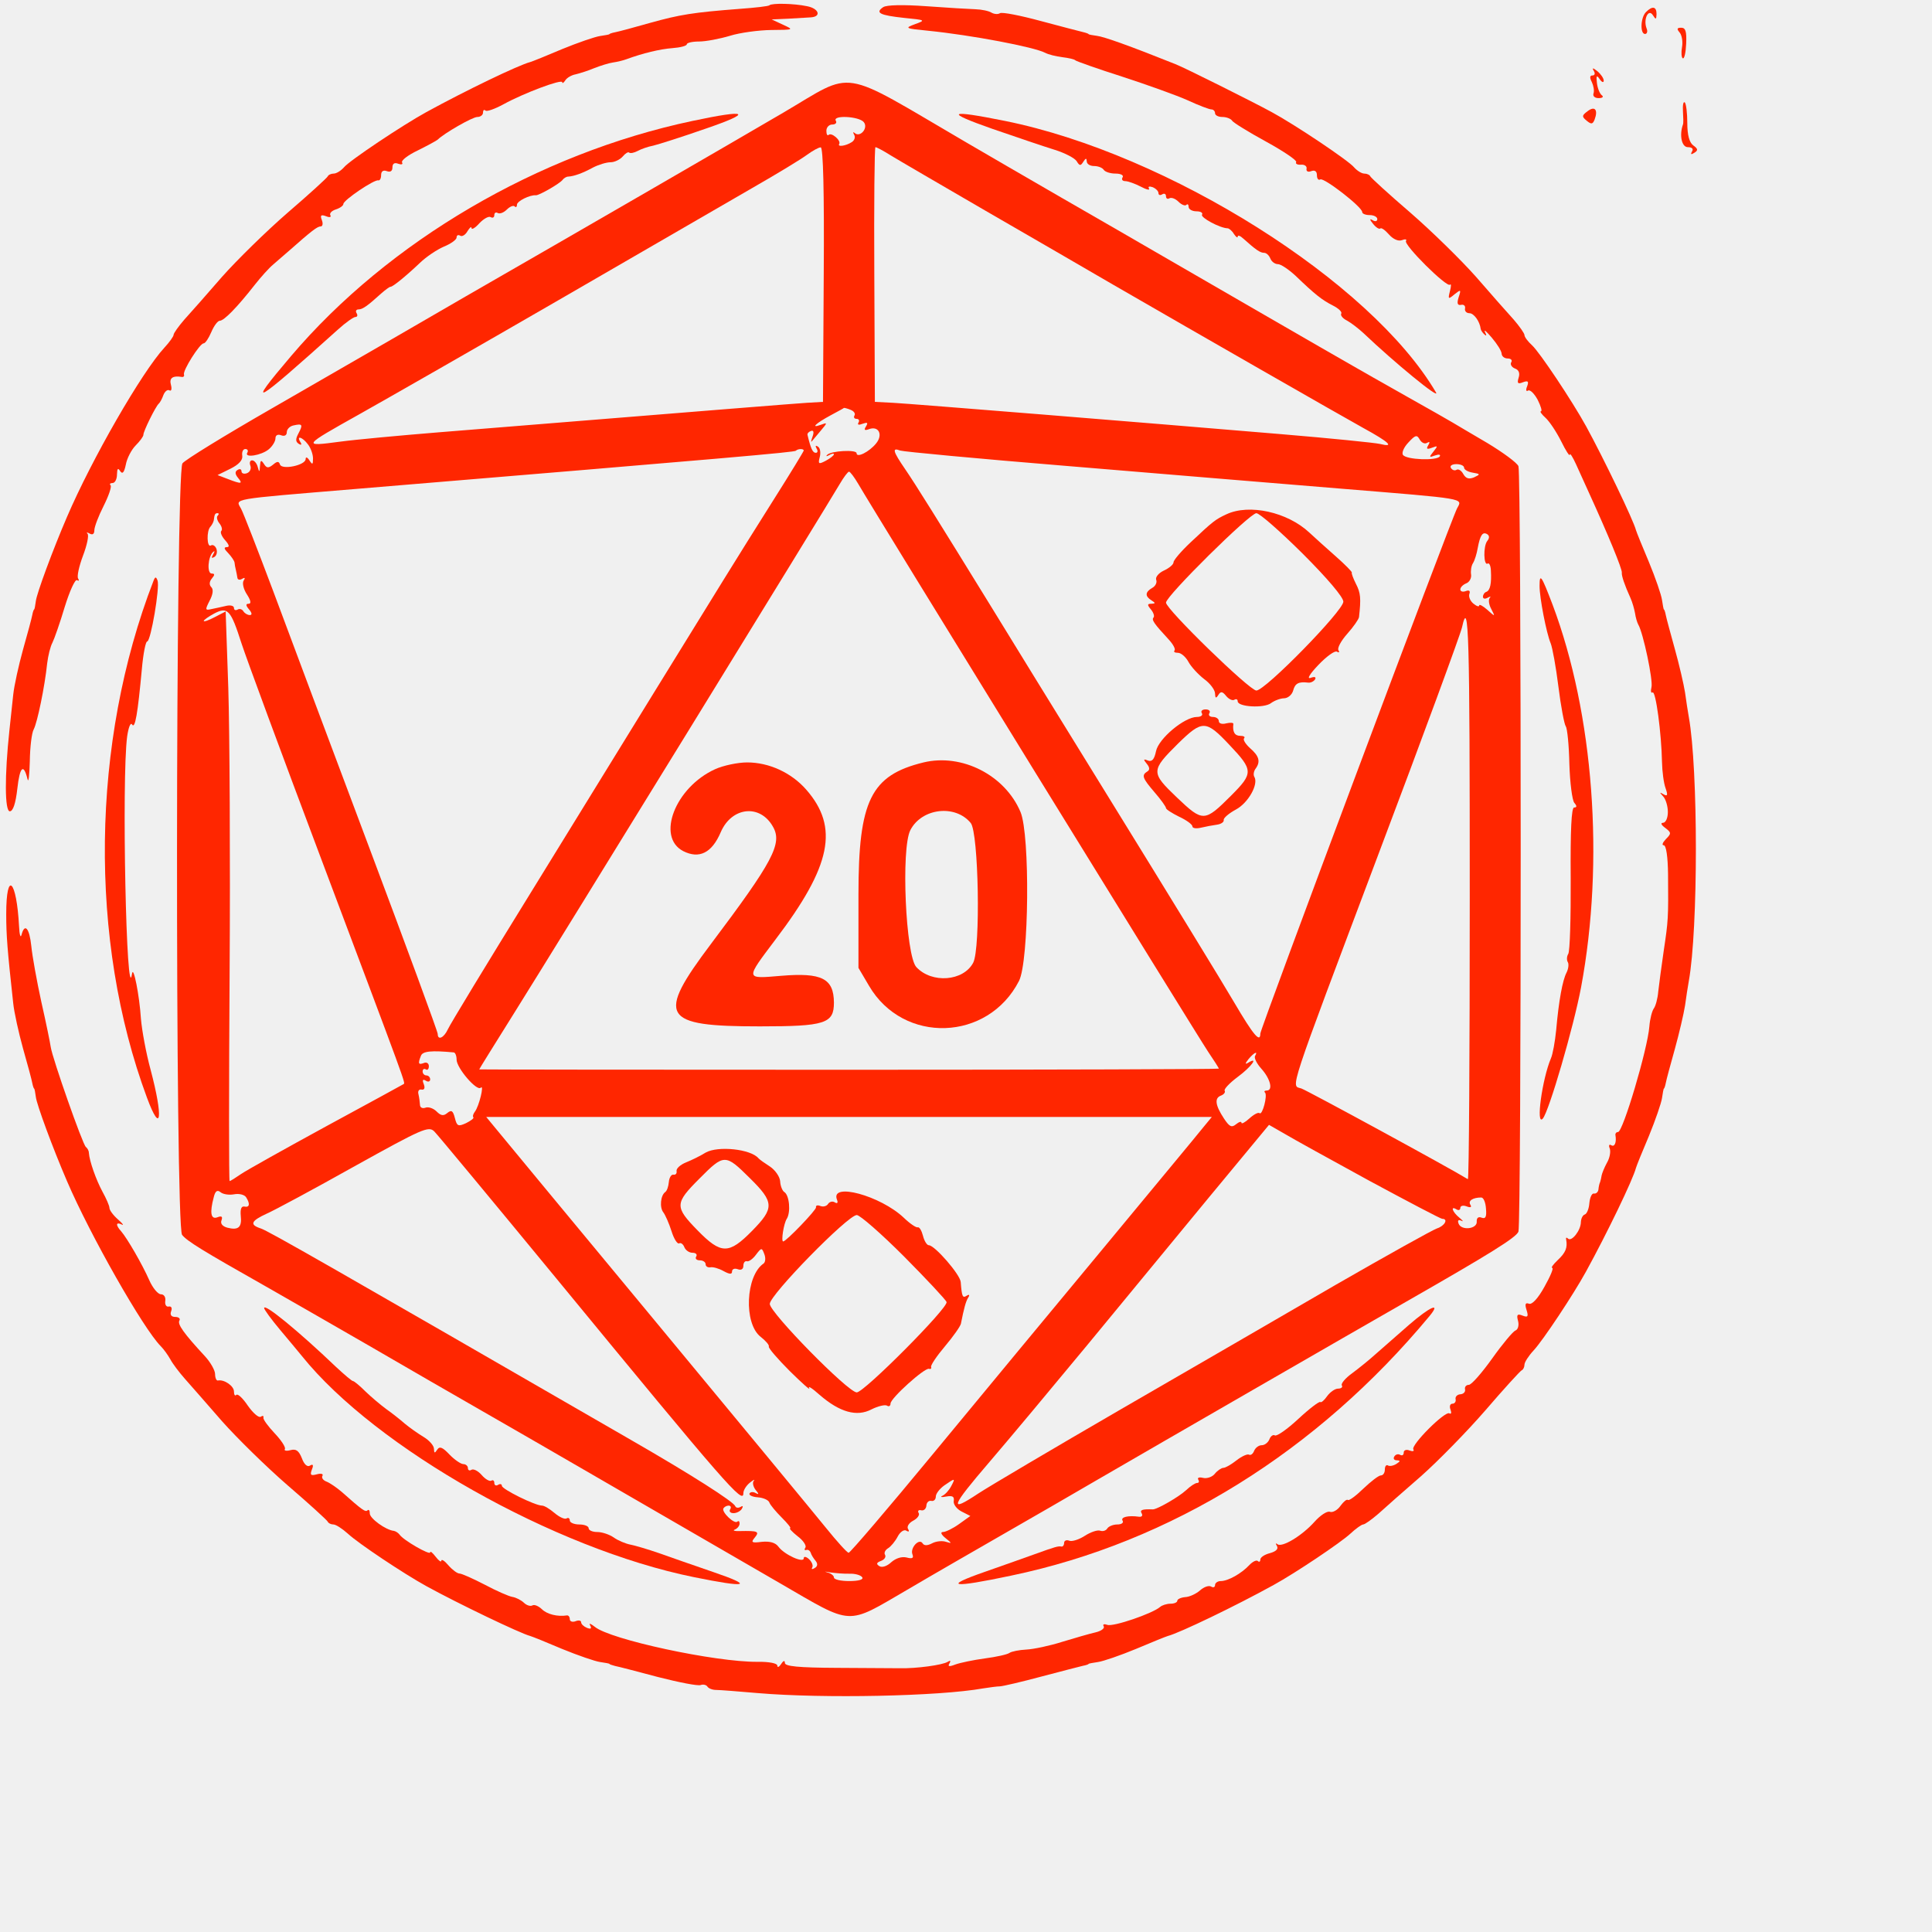
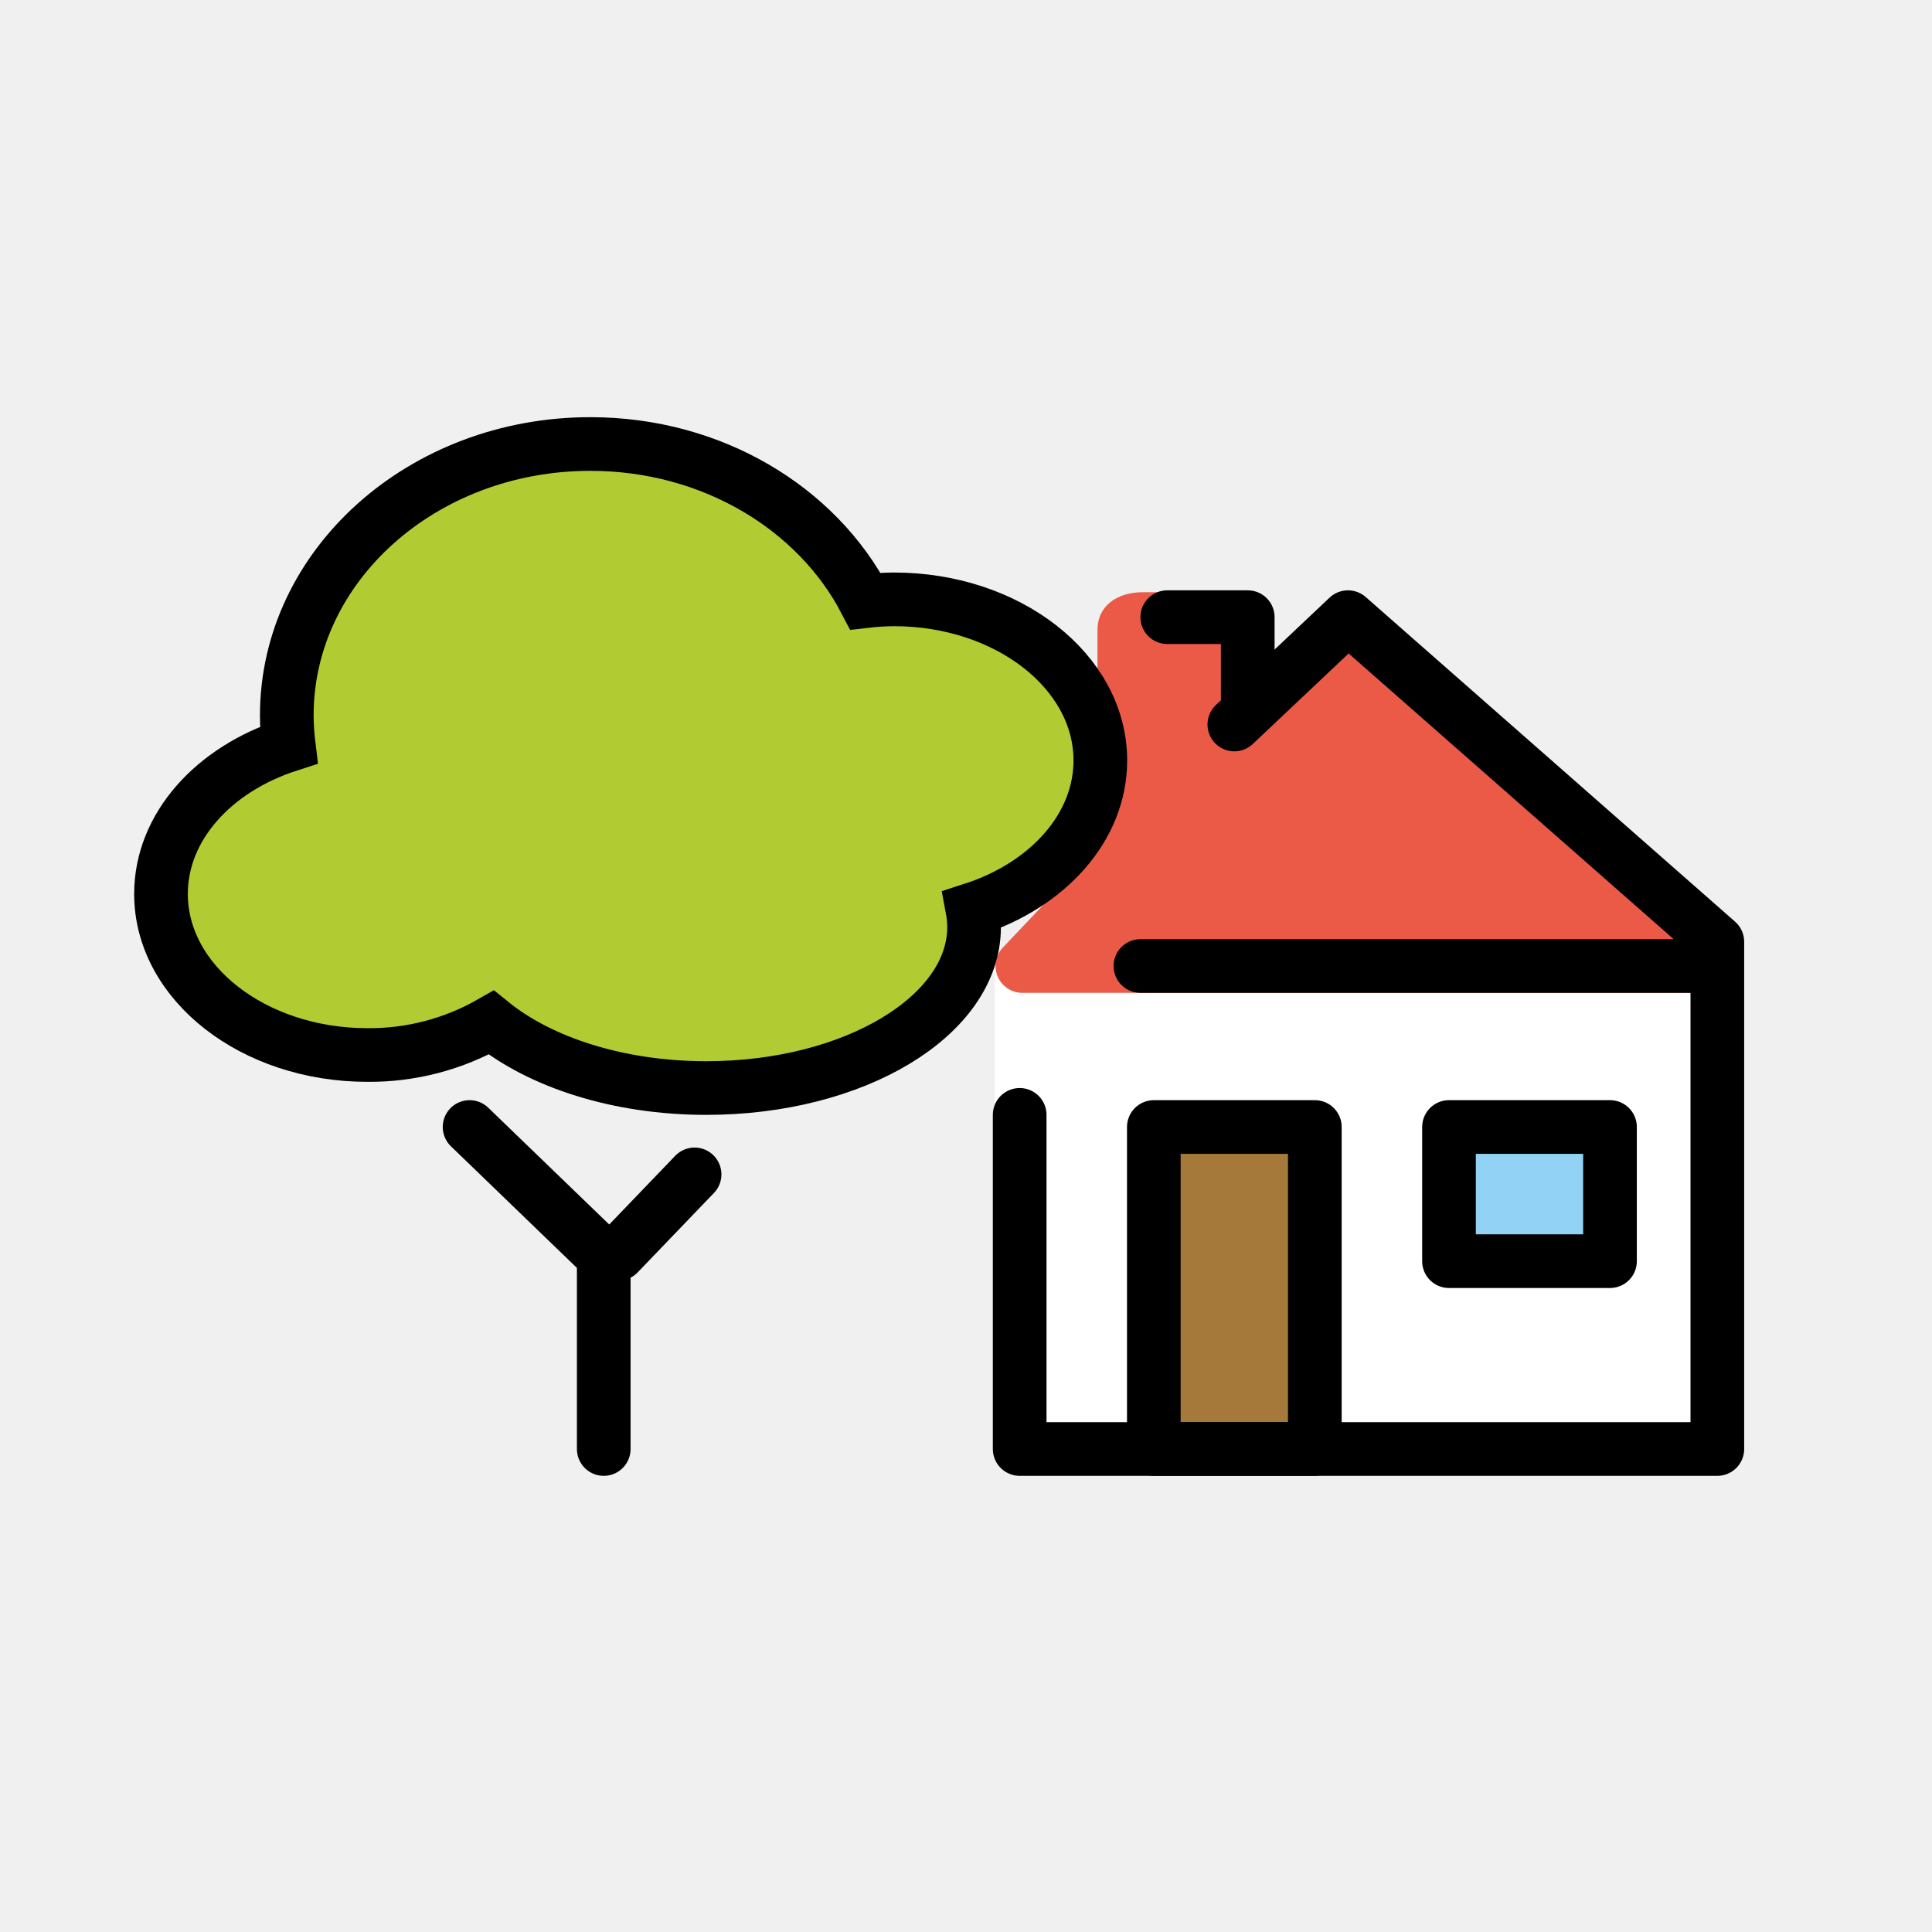
- <svg xmlns="http://www.w3.org/2000/svg" version="1.0" width="512pt" height="512pt" viewBox="0 0 512 512" preserveAspectRatio="xMidYMid meet">
-   <g transform="translate(0,512) scale(0.05,-0.05)" fill="#ff2600" stroke="none">
-     <path d="M4078 10212 c-4 -5 -75 -13 -158 -19 -246 -19 -316 -30 -477 -75 -84 -24 -166 -46 -183 -49 -16 -3 -30 -8 -30 -10 0 -2 -22 -6 -50 -10 -27 -4 -117 -35 -200 -69 -82 -35 -159 -66 -170 -69 -62 -16 -342 -151 -550 -265 -126 -69 -409 -258 -437 -293 -16 -18 -40 -33 -54 -33 -14 0 -29 -7 -32 -15 -4 -8 -99 -95 -212 -192 -113 -98 -269 -251 -348 -340 -78 -90 -168 -192 -200 -227 -31 -36 -57 -72 -57 -81 0 -8 -22 -39 -49 -68 -119 -129 -384 -589 -516 -897 -75 -174 -161 -407 -165 -446 -3 -24 -7 -44 -9 -44 -2 0 -7 -13 -10 -30 -3 -16 -25 -99 -49 -183 -23 -83 -47 -191 -52 -240 -5 -48 -14 -132 -20 -187 -26 -242 -25 -430 2 -430 17 0 31 41 40 121 13 116 33 135 54 49 5 -22 10 21 12 95 1 75 10 151 21 170 19 37 58 224 71 349 5 41 17 90 28 110 10 20 40 105 65 189 26 84 55 148 65 142 10 -6 13 -2 6 9 -7 11 5 65 26 121 21 55 32 107 24 116 -8 8 -3 9 11 1 16 -9 25 -2 25 17 0 18 22 76 49 129 27 54 44 103 37 110 -7 6 -2 12 11 12 12 0 23 20 23 45 1 32 5 37 17 18 12 -18 21 -8 30 35 6 33 30 79 52 101 23 23 41 48 41 56 -1 18 65 151 81 165 7 6 18 26 25 46 8 20 22 31 32 25 10 -6 14 7 8 29 -10 37 9 50 59 42 8 -1 13 5 10 13 -7 21 84 165 104 165 9 0 27 27 41 60 14 33 34 60 45 60 22 0 91 70 185 190 33 42 77 91 98 108 20 18 58 50 83 72 121 107 151 130 169 130 10 0 13 15 6 33 -10 26 -5 31 22 21 19 -8 29 -5 23 5 -6 10 7 24 29 31 22 7 40 20 40 29 0 20 164 131 185 125 8 -2 15 10 15 28 0 20 11 28 30 21 19 -7 30 0 30 20 0 20 11 27 31 19 17 -6 26 -3 20 7 -6 10 31 39 84 64 52 26 100 52 105 57 33 33 184 120 210 120 16 0 30 10 30 23 0 13 6 18 13 11 6 -7 49 8 95 33 107 59 312 136 312 117 0 -8 8 -3 16 10 9 14 33 28 55 32 21 5 66 19 99 33 33 13 78 27 100 30 22 3 54 11 70 17 87 32 178 54 245 59 41 3 75 12 75 20 0 8 29 15 65 15 36 0 109 14 163 30 54 17 153 30 220 31 120 1 121 1 62 28 l-60 28 90 4 c50 3 103 6 118 7 57 4 42 47 -20 59 -71 15 -187 17 -200 5z" />
-     <path d="M4681 10202 c-44 -30 -18 -43 112 -57 112 -11 115 -12 57 -33 -57 -21 -53 -23 70 -35 228 -23 561 -86 620 -117 17 -9 57 -19 90 -23 33 -4 65 -11 70 -17 6 -5 118 -45 250 -87 132 -43 288 -99 346 -125 58 -27 114 -48 125 -48 10 0 19 -9 19 -20 0 -11 17 -20 39 -20 21 0 44 -9 51 -19 6 -11 88 -61 181 -112 93 -51 165 -100 159 -108 -5 -9 6 -15 25 -14 19 2 33 -8 30 -21 -3 -14 8 -20 25 -13 19 7 30 -1 30 -22 0 -18 8 -28 18 -22 19 11 222 -146 222 -173 0 -9 18 -16 40 -16 22 0 40 -10 40 -21 0 -12 -11 -15 -25 -6 -17 10 -16 3 3 -20 15 -19 32 -29 38 -24 5 6 26 -9 46 -32 22 -25 50 -37 68 -30 18 7 28 5 22 -4 -13 -21 216 -248 233 -232 7 7 7 -8 0 -34 -11 -43 -9 -45 24 -17 34 27 36 26 22 -16 -10 -32 -6 -43 12 -40 15 4 25 -5 22 -19 -3 -14 8 -25 23 -25 24 0 55 -43 60 -83 1 -8 10 -21 20 -30 11 -10 12 -5 3 13 -8 17 8 3 36 -30 28 -33 52 -71 52 -85 1 -14 15 -25 32 -25 17 0 26 -9 19 -20 -7 -11 2 -26 19 -33 21 -7 28 -25 20 -49 -9 -30 -4 -35 23 -24 27 10 32 5 22 -22 -8 -19 -5 -29 5 -22 11 6 33 -16 51 -49 17 -34 25 -61 17 -61 -7 0 4 -16 25 -35 21 -19 58 -75 83 -125 24 -49 45 -81 45 -70 1 11 15 -11 33 -50 17 -38 48 -106 68 -150 101 -221 179 -409 175 -426 -2 -15 15 -66 46 -134 10 -22 20 -58 24 -80 3 -22 11 -49 17 -60 26 -43 80 -298 70 -333 -5 -20 -2 -33 6 -27 17 10 47 -217 50 -370 1 -49 9 -111 19 -138 13 -37 10 -44 -11 -32 -22 13 -22 11 -2 -11 14 -15 25 -52 25 -83 0 -31 -11 -56 -25 -57 -15 0 -11 -11 11 -27 33 -25 33 -30 3 -60 -17 -18 -22 -32 -11 -32 13 0 22 -60 23 -155 2 -234 1 -244 -23 -405 -12 -82 -25 -180 -29 -216 -3 -37 -14 -77 -24 -90 -9 -13 -20 -55 -23 -94 -9 -119 -140 -560 -166 -560 -9 0 -15 -7 -14 -15 7 -40 -4 -66 -22 -55 -11 7 -15 -1 -8 -17 6 -17 0 -51 -15 -76 -14 -26 -26 -56 -28 -67 -2 -11 -5 -27 -8 -35 -4 -8 -8 -26 -9 -40 -2 -14 -13 -23 -24 -21 -11 2 -21 -21 -24 -50 -2 -30 -13 -57 -24 -61 -11 -3 -20 -21 -21 -40 0 -44 -49 -106 -68 -88 -8 8 -13 6 -10 -5 8 -43 -3 -70 -45 -109 -24 -23 -37 -41 -29 -41 9 0 -10 -45 -41 -100 -34 -62 -66 -96 -82 -90 -19 7 -23 -2 -13 -33 11 -35 7 -41 -21 -30 -28 11 -33 5 -24 -28 6 -23 0 -46 -14 -51 -13 -5 -69 -72 -123 -148 -55 -77 -110 -140 -124 -140 -14 0 -23 -11 -20 -24 3 -13 -8 -25 -25 -26 -16 -1 -28 -13 -25 -26 3 -13 -5 -24 -17 -24 -12 0 -17 -14 -10 -31 6 -17 4 -26 -6 -20 -23 14 -205 -168 -191 -191 6 -10 -3 -12 -20 -6 -17 7 -31 2 -31 -11 0 -13 -8 -18 -19 -12 -10 6 -24 3 -31 -9 -7 -11 -1 -20 14 -20 19 -1 19 -5 -3 -19 -16 -10 -36 -14 -45 -8 -9 5 -16 -5 -16 -22 0 -17 -9 -31 -21 -31 -12 0 -53 -32 -93 -70 -40 -39 -77 -66 -82 -60 -6 5 -23 -9 -39 -31 -16 -23 -41 -37 -56 -32 -14 6 -51 -18 -82 -53 -66 -74 -174 -139 -197 -118 -9 7 -10 3 -2 -10 9 -16 -5 -29 -37 -38 -28 -7 -51 -22 -51 -34 0 -11 -6 -15 -13 -8 -7 7 -27 -2 -45 -21 -42 -45 -113 -85 -152 -85 -16 0 -30 -10 -30 -21 0 -12 -10 -15 -21 -8 -12 7 -38 -2 -58 -20 -20 -18 -56 -35 -79 -36 -23 -2 -42 -11 -42 -19 0 -9 -16 -16 -36 -16 -20 0 -45 -8 -55 -17 -40 -35 -250 -107 -280 -95 -17 6 -26 3 -19 -8 6 -10 -13 -25 -44 -32 -31 -7 -110 -30 -176 -50 -66 -21 -151 -39 -190 -41 -38 -2 -79 -10 -90 -18 -11 -8 -69 -21 -130 -29 -60 -8 -131 -23 -156 -32 -33 -13 -42 -11 -32 5 9 15 5 18 -9 9 -27 -17 -166 -36 -253 -34 -33 0 -184 1 -335 2 -201 1 -275 8 -275 26 0 15 -8 13 -20 -6 -11 -16 -20 -20 -20 -8 0 12 -43 21 -105 20 -223 -2 -782 118 -863 186 -22 17 -32 21 -24 7 9 -17 4 -21 -17 -13 -17 7 -31 20 -31 30 0 9 -13 12 -30 5 -16 -6 -30 -1 -30 11 0 12 -7 21 -15 20 -50 -8 -106 6 -133 33 -18 17 -40 26 -50 20 -10 -6 -31 0 -45 14 -15 14 -42 28 -61 31 -19 3 -85 32 -147 65 -62 32 -122 59 -134 59 -11 0 -37 19 -58 43 -20 24 -37 35 -38 25 0 -10 -13 -1 -30 21 -16 21 -29 32 -29 23 0 -17 -143 65 -162 94 -7 9 -20 18 -30 20 -43 4 -128 66 -128 92 0 16 -5 23 -12 17 -11 -11 -28 1 -136 97 -27 23 -63 48 -81 55 -19 7 -28 21 -22 31 6 10 -7 14 -29 8 -33 -9 -38 -4 -27 25 10 24 6 31 -10 21 -14 -9 -31 6 -43 39 -16 40 -31 51 -60 43 -22 -6 -36 -3 -30 6 5 9 -19 46 -54 83 -35 37 -62 74 -60 83 3 10 -4 12 -14 5 -11 -7 -41 20 -68 58 -26 39 -53 65 -61 58 -7 -8 -13 0 -13 18 0 29 -52 65 -85 58 -8 -2 -15 14 -15 34 0 20 -25 64 -55 96 -111 120 -146 169 -134 188 6 10 -4 19 -22 19 -21 0 -29 11 -22 30 7 17 1 28 -13 25 -13 -3 -21 11 -18 30 3 20 -7 35 -23 35 -16 0 -44 34 -62 75 -37 84 -117 222 -149 259 -30 33 -28 51 3 36 14 -7 5 5 -20 27 -25 22 -45 49 -45 61 0 11 -17 50 -37 86 -34 63 -69 162 -72 206 0 11 -8 25 -16 31 -17 13 -177 469 -186 529 -3 22 -25 130 -50 240 -24 110 -48 243 -53 295 -10 96 -35 125 -52 60 -5 -19 -11 1 -13 45 -13 248 -68 301 -68 65 0 -113 6 -189 37 -472 5 -49 29 -157 52 -240 24 -84 46 -166 49 -183 3 -16 8 -30 10 -30 2 0 6 -20 9 -44 4 -39 90 -272 165 -446 122 -285 405 -783 497 -875 16 -16 38 -47 51 -70 12 -23 47 -69 77 -103 30 -34 119 -135 197 -225 79 -89 235 -242 348 -340 113 -97 208 -184 212 -192 3 -8 17 -15 30 -15 13 0 47 -22 77 -49 56 -52 296 -212 416 -278 171 -94 499 -251 550 -264 11 -3 88 -34 170 -69 83 -34 173 -65 200 -69 28 -4 50 -8 50 -10 0 -2 14 -7 30 -11 17 -3 120 -30 229 -59 110 -28 211 -48 225 -42 13 5 30 1 36 -9 6 -9 26 -17 45 -17 19 0 121 -8 225 -17 343 -29 954 -17 1190 25 33 5 74 11 90 11 17 1 116 24 220 52 105 28 204 53 220 57 17 3 30 8 30 10 0 2 23 6 50 10 28 4 118 35 200 69 83 35 159 66 170 69 62 16 359 159 560 270 115 63 355 224 407 272 29 27 60 49 68 49 9 0 45 26 81 57 35 32 137 122 227 200 89 79 242 235 340 348 97 113 184 208 192 212 8 3 15 17 15 30 0 13 22 47 49 76 50 54 210 295 277 417 112 204 249 488 265 550 3 11 34 88 69 170 34 83 65 173 69 200 4 28 8 50 10 50 2 0 7 14 10 30 3 17 25 98 48 180 23 83 47 186 54 230 6 44 15 103 20 130 50 276 50 1124 0 1400 -5 28 -14 86 -20 130 -7 44 -31 148 -54 230 -23 83 -45 164 -48 180 -3 17 -8 30 -10 30 -2 0 -6 23 -10 50 -4 28 -35 118 -69 200 -35 83 -66 159 -69 170 -13 52 -172 382 -264 550 -73 133 -247 394 -287 430 -22 20 -40 44 -40 54 0 9 -26 46 -57 82 -32 35 -122 137 -200 227 -79 89 -235 242 -348 340 -113 97 -208 184 -212 192 -3 8 -18 15 -32 15 -14 0 -38 15 -54 33 -28 35 -313 226 -437 293 -101 55 -463 236 -510 254 -242 97 -380 146 -416 150 -24 3 -44 7 -44 9 0 2 -13 7 -30 11 -16 4 -118 30 -225 59 -107 29 -204 48 -215 41 -11 -7 -31 -5 -45 3 -14 9 -52 17 -85 18 -33 1 -150 8 -260 16 -125 9 -211 7 -229 -5z" />
-     <path d="M8724 10176 c-29 -29 -32 -116 -5 -116 11 0 15 14 8 30 -18 48 10 107 34 69 15 -24 18 -23 19 6 0 41 -22 45 -56 11z" />
-     <path d="M8903 10067 c12 -15 17 -50 12 -77 -5 -28 -3 -55 4 -59 8 -5 16 30 18 77 3 65 -3 85 -26 85 -23 0 -25 -6 -8 -26z" />
-     <path d="M8447 9865 c9 -14 6 -25 -7 -25 -14 0 -15 -12 -3 -35 9 -19 14 -46 9 -60 -5 -14 6 -25 27 -25 21 0 28 7 17 15 -11 8 -23 38 -26 65 -5 40 -1 44 15 20 11 -16 21 -20 21 -7 0 12 -15 34 -34 50 -23 18 -29 19 -19 2z" />
-     <path d="M4150 9642 c-261 -153 -1052 -611 -1680 -972 -110 -64 -285 -165 -390 -226 -104 -60 -392 -226 -638 -368 -247 -142 -461 -273 -475 -292 -37 -49 -39 -4040 -2 -4089 26 -33 107 -83 445 -274 110 -63 353 -202 540 -310 187 -109 484 -280 660 -381 291 -167 495 -286 1525 -882 390 -226 347 -224 672 -35 144 85 376 218 513 297 138 79 363 209 500 289 315 183 1338 773 1630 940 451 258 586 342 598 373 16 42 16 4015 0 4057 -7 18 -82 73 -165 123 -84 49 -166 98 -183 108 -16 10 -129 74 -250 142 -121 68 -247 140 -280 159 -106 60 -813 469 -1010 583 -104 61 -343 198 -530 306 -187 108 -416 241 -510 296 -683 399 -583 383 -970 156z m428 -49 c26 -31 -19 -84 -48 -58 -9 8 -10 4 -3 -9 8 -13 2 -30 -12 -39 -32 -21 -78 -27 -67 -10 11 18 -41 63 -56 48 -7 -6 -12 3 -12 22 0 18 14 33 31 33 17 0 26 9 19 20 -19 31 122 24 148 -7z m-212 -808 l-4 -675 -86 -5 c-76 -5 -413 -32 -1946 -156 -209 -17 -447 -39 -528 -50 -202 -27 -200 -24 102 145 146 82 622 354 1056 605 435 252 897 519 1028 595 131 75 261 154 290 176 29 21 61 39 72 39 13 1 19 -234 16 -674z m354 632 c39 -24 264 -155 500 -292 237 -137 543 -314 680 -394 469 -271 1190 -684 1325 -759 139 -76 169 -105 89 -85 -25 6 -261 30 -525 52 -737 62 -1948 160 -2055 166 l-97 5 -3 675 c-2 371 1 675 6 675 6 0 42 -19 80 -43z m-212 -1349 c18 -7 27 -20 21 -30 -6 -10 -1 -18 11 -18 12 0 17 -9 10 -20 -7 -12 2 -14 22 -6 26 9 30 6 18 -14 -12 -19 -8 -23 15 -15 52 20 77 -29 38 -76 -36 -44 -103 -78 -103 -51 0 20 -136 13 -156 -9 -8 -8 -3 -9 11 -1 14 8 25 10 25 4 0 -6 -19 -21 -43 -34 -38 -20 -42 -18 -32 20 6 23 2 48 -10 55 -12 8 -15 4 -7 -10 8 -13 6 -23 -4 -23 -17 0 -27 23 -44 95 -2 8 7 17 19 21 13 5 16 -7 8 -29 -7 -20 -10 -32 -5 -27 5 6 26 31 47 56 38 45 38 46 0 32 -55 -20 -24 9 54 51 37 20 69 37 70 39 2 1 18 -3 35 -10z m-2926 -125 c-16 -30 -16 -44 1 -55 14 -9 18 -5 9 9 -23 37 11 27 40 -12 15 -19 27 -53 27 -75 0 -33 -3 -35 -19 -10 -11 17 -20 20 -20 7 0 -33 -126 -59 -136 -29 -6 18 -15 18 -37 -1 -24 -19 -34 -19 -48 4 -15 23 -19 21 -21 -11 -2 -34 -4 -35 -12 -5 -5 19 -18 35 -30 35 -11 0 -15 -13 -9 -28 6 -16 -2 -34 -18 -40 -16 -6 -29 -1 -29 10 0 11 -9 15 -21 7 -14 -8 -14 -21 2 -41 28 -33 19 -35 -53 -7 l-55 21 69 34 c44 22 66 46 62 69 -3 19 4 35 16 35 12 0 17 -8 11 -19 -19 -30 75 -15 114 18 19 16 35 42 35 58 0 16 12 23 30 16 18 -7 30 0 30 16 0 16 16 32 35 36 48 11 52 5 27 -42z m5982 -50 c14 8 16 4 6 -13 -12 -20 -7 -23 20 -13 31 12 32 10 8 -20 -25 -31 -24 -33 8 -21 20 7 31 5 25 -5 -15 -24 -178 -18 -195 8 -8 11 5 41 29 66 37 40 45 42 60 15 10 -17 27 -25 39 -17z m-3304 -41 c0 -4 -70 -119 -156 -255 -86 -136 -206 -328 -267 -427 -61 -99 -222 -360 -358 -580 -135 -220 -435 -706 -665 -1080 -231 -374 -429 -700 -440 -725 -21 -46 -54 -61 -54 -25 0 12 -163 455 -362 985 -199 531 -429 1143 -510 1362 -82 218 -158 414 -170 436 -30 56 -69 49 602 105 1998 166 2330 195 2338 203 11 11 42 12 42 1z m1386 -81 c464 -39 1122 -93 1462 -121 672 -55 644 -50 615 -104 -31 -58 -1043 -2759 -1043 -2784 0 -52 -37 -8 -138 164 -59 101 -347 571 -639 1044 -292 473 -586 950 -653 1060 -281 456 -398 644 -453 724 -65 95 -70 115 -26 98 17 -6 411 -43 875 -81z m2114 -10 c0 -10 20 -22 45 -26 42 -7 42 -9 8 -25 -27 -11 -43 -7 -57 17 -10 19 -26 29 -36 23 -9 -6 -23 -2 -30 10 -7 11 6 20 29 20 22 0 41 -8 41 -19z m-3211 -86 c71 -124 1798 -2926 1854 -3009 31 -46 57 -86 57 -90 0 -3 -882 -6 -1960 -6 -1078 0 -1960 1 -1960 2 0 2 84 137 186 300 225 359 1672 2711 1725 2803 21 36 43 65 49 65 6 0 28 -29 49 -65z m-3395 -168 c-8 -7 -3 -26 9 -41 12 -15 17 -33 10 -40 -7 -7 2 -29 20 -49 22 -25 25 -37 9 -37 -17 0 -14 -10 7 -31 17 -18 32 -40 34 -50 1 -11 4 -28 7 -39 3 -11 6 -30 8 -41 1 -12 12 -15 25 -7 15 9 18 5 8 -10 -8 -13 0 -46 18 -73 20 -31 24 -49 9 -49 -16 0 -16 -9 2 -30 16 -19 17 -30 4 -30 -12 0 -27 9 -34 20 -7 12 -21 15 -31 9 -11 -6 -19 -2 -19 9 0 11 -18 16 -40 11 -22 -5 -57 -13 -78 -17 -35 -8 -36 -5 -11 44 18 34 21 60 9 72 -12 12 -11 29 3 46 16 19 16 26 -1 26 -26 0 -20 89 7 114 10 9 10 4 1 -12 -11 -19 -9 -23 6 -14 12 7 17 26 11 43 -6 16 -19 24 -29 18 -22 -14 -24 78 -3 99 8 9 16 24 18 34 4 33 7 38 20 38 8 0 8 -6 1 -13z m6729 -134 c-22 -27 -20 -134 2 -120 8 5 16 -11 17 -37 4 -70 -4 -105 -24 -113 -10 -3 -18 -15 -18 -26 0 -11 11 -13 25 -5 14 8 19 7 11 -1 -8 -9 -5 -35 8 -59 22 -42 21 -42 -21 -4 -24 21 -43 31 -43 23 0 -9 -14 -4 -31 10 -17 14 -26 37 -21 51 6 16 -1 22 -19 15 -16 -6 -29 -2 -29 9 0 11 14 25 31 32 17 6 29 28 26 47 -3 19 1 46 10 60 9 14 20 50 25 79 13 70 26 89 50 75 13 -8 13 -21 1 -36z m-6603 -543 c25 -77 211 -581 414 -1120 470 -1250 455 -1208 445 -1216 -5 -3 -189 -104 -409 -223 -220 -120 -424 -234 -453 -254 -29 -20 -56 -37 -60 -37 -4 0 -4 497 0 1105 4 608 0 1287 -7 1509 l-14 405 -58 -30 c-32 -17 -58 -26 -58 -20 0 5 25 23 55 39 72 38 88 20 145 -158z m6510 -1348 c0 -824 -4 -1495 -10 -1492 -99 61 -853 471 -883 481 -55 18 -79 -55 408 1239 237 627 436 1169 444 1205 36 163 41 -29 41 -1433z m-5385 -820 c8 -1 15 -18 15 -38 0 -45 108 -170 128 -149 20 20 -9 -99 -31 -127 -9 -12 -13 -25 -8 -30 4 -5 -13 -18 -39 -31 -42 -19 -48 -16 -59 27 -10 39 -18 45 -40 27 -20 -17 -34 -15 -57 8 -17 17 -44 26 -59 20 -16 -6 -29 1 -29 15 -1 14 -4 40 -8 56 -5 17 3 28 16 25 15 -3 20 8 12 29 -9 22 -5 28 11 18 12 -8 23 -5 23 7 0 11 -9 21 -20 21 -11 0 -20 10 -20 21 0 12 8 17 17 11 9 -6 16 2 16 17 0 15 -12 23 -26 17 -29 -11 -33 -4 -16 38 9 25 57 29 174 18z m4247 -19 c-6 -10 9 -40 33 -67 48 -53 64 -116 29 -116 -11 0 -16 -5 -9 -11 14 -15 -14 -122 -29 -109 -7 6 -31 -7 -54 -28 -23 -21 -42 -31 -42 -23 0 9 -13 5 -29 -8 -23 -19 -35 -13 -64 31 -46 70 -51 108 -16 121 16 6 25 18 20 26 -5 8 26 41 69 73 72 53 114 111 55 75 -17 -10 -16 -4 2 19 29 35 53 47 35 17z m-276 -380 c-25 -32 -262 -317 -525 -635 -264 -318 -673 -812 -909 -1098 -236 -286 -436 -520 -444 -520 -8 0 -62 60 -121 133 -59 73 -467 567 -907 1098 -440 531 -821 991 -846 1022 l-47 57 1923 0 1923 0 -47 -57z m-3424 -803 c902 -1097 988 -1196 988 -1134 0 16 16 41 35 56 19 15 28 19 20 9 -8 -9 -3 -31 10 -48 18 -21 18 -26 1 -17 -13 8 -28 7 -33 -1 -6 -9 14 -19 43 -21 30 -2 58 -15 62 -28 4 -12 34 -48 65 -79 32 -32 52 -57 45 -57 -7 0 10 -19 39 -42 30 -22 48 -50 42 -60 -7 -10 -5 -17 5 -13 9 3 19 -4 23 -15 3 -11 15 -30 26 -43 12 -15 11 -29 -5 -38 -13 -8 -19 -7 -13 3 6 10 -2 30 -17 44 -15 14 -28 16 -28 5 0 -28 -103 19 -134 61 -16 22 -46 30 -88 26 -54 -7 -59 -3 -38 22 27 33 18 37 -80 35 -27 -1 -39 3 -25 8 14 6 25 20 25 32 0 12 -5 16 -12 10 -15 -15 -84 50 -74 70 5 8 17 15 28 15 11 0 15 -9 8 -20 -7 -11 1 -20 18 -20 16 0 36 10 44 23 8 14 5 18 -7 10 -12 -7 -25 -5 -28 4 -9 24 -233 167 -551 350 -1573 908 -1927 1111 -1964 1122 -61 20 -52 40 33 79 41 18 251 131 465 251 360 200 392 214 422 184 18 -18 310 -370 650 -783z m4307 521 c204 -110 377 -201 385 -201 34 0 13 -38 -28 -51 -23 -8 -264 -142 -535 -298 -270 -157 -783 -454 -1141 -661 -357 -207 -697 -408 -755 -446 -158 -105 -146 -72 60 168 103 120 335 398 517 618 181 220 472 573 646 784 l318 384 82 -47 c45 -27 248 -139 451 -250z m-6018 -71 c26 5 54 -2 63 -15 23 -36 19 -56 -9 -50 -16 3 -22 -14 -19 -48 7 -62 -12 -79 -71 -64 -26 7 -38 22 -31 39 7 20 1 25 -22 16 -35 -13 -41 25 -19 107 8 33 19 40 36 26 13 -11 45 -16 72 -11z m6635 -76 c4 -43 -2 -56 -23 -48 -17 7 -27 -1 -26 -20 4 -40 -81 -50 -96 -12 -7 18 -1 23 14 16 14 -7 9 0 -10 16 -37 30 -49 65 -15 44 11 -7 20 -3 20 8 0 11 15 15 33 8 21 -8 29 -5 20 9 -13 21 14 38 58 38 12 0 23 -26 25 -59z m-2835 -1472 c-11 -21 -32 -44 -46 -50 -14 -7 -5 -9 20 -4 34 6 44 0 40 -24 -3 -17 16 -42 41 -55 l47 -24 -60 -43 c-32 -23 -71 -42 -85 -42 -15 0 -10 -13 13 -32 35 -28 36 -30 3 -20 -20 7 -54 3 -74 -8 -25 -13 -42 -13 -50 0 -18 29 -67 -24 -54 -58 8 -21 -1 -25 -31 -17 -26 6 -57 -4 -81 -25 -22 -21 -49 -30 -63 -21 -18 11 -16 19 9 28 18 7 27 21 21 32 -7 10 1 26 16 35 15 9 38 37 51 62 13 25 34 39 46 31 13 -8 17 -4 9 9 -8 12 4 32 27 44 23 12 36 31 29 41 -7 11 0 18 14 14 14 -3 26 9 27 25 1 17 13 28 26 25 13 -3 24 7 24 23 0 15 20 41 45 59 58 40 60 40 36 -5z m-537 -463 c29 1 59 -8 66 -19 8 -12 -19 -20 -69 -20 -44 0 -81 8 -81 19 0 10 -16 22 -35 27 -19 5 -12 5 15 0 28 -4 74 -8 104 -7z" />
-     <path d="M6500 7514 c-58 -27 -70 -36 -190 -149 -49 -46 -90 -94 -90 -105 0 -12 -23 -31 -51 -44 -28 -13 -46 -35 -41 -49 6 -14 -4 -34 -21 -43 -38 -22 -39 -44 -4 -66 22 -14 22 -17 0 -18 -23 0 -23 -6 -3 -30 14 -17 20 -36 14 -43 -12 -12 4 -34 80 -116 24 -26 38 -52 31 -59 -6 -7 2 -12 18 -12 17 0 42 -22 56 -48 14 -26 52 -67 83 -91 32 -23 58 -58 58 -77 1 -25 5 -27 17 -8 13 21 22 20 42 -5 14 -17 34 -26 43 -20 10 6 18 3 18 -8 0 -30 139 -38 176 -10 19 14 51 26 71 26 20 1 41 19 47 41 10 38 29 48 79 42 13 -2 30 6 37 17 7 13 -2 16 -24 8 -21 -7 -3 22 42 69 43 45 87 77 98 70 11 -7 15 -3 8 8 -7 11 14 50 47 87 32 36 60 76 62 88 11 99 9 128 -16 176 -15 30 -25 57 -22 60 3 3 -35 42 -85 86 -49 43 -112 100 -140 126 -116 109 -319 154 -440 97z m405 -209 c130 -130 215 -230 215 -254 0 -48 -414 -471 -461 -471 -36 0 -479 431 -479 466 0 35 444 474 479 474 17 0 127 -97 246 -215z" />
-     <path d="M6370 6460 c7 -11 -5 -20 -26 -20 -66 0 -204 -115 -217 -182 -9 -43 -21 -57 -43 -49 -24 10 -25 6 -6 -17 16 -19 17 -33 3 -41 -32 -20 -26 -35 39 -111 33 -38 60 -76 60 -83 0 -7 32 -27 70 -46 39 -18 70 -41 70 -51 0 -10 20 -13 45 -7 25 6 63 13 85 16 22 3 38 14 36 25 -2 10 27 35 64 55 66 35 122 135 98 174 -6 10 -3 30 7 43 27 37 19 67 -30 109 -24 22 -38 45 -31 52 7 7 -2 13 -21 13 -29 0 -41 21 -36 63 1 7 -16 8 -38 3 -21 -6 -39 -1 -39 12 0 12 -14 22 -31 22 -17 0 -26 9 -19 20 7 11 -2 20 -20 20 -18 0 -27 -9 -20 -20z m147 -169 c126 -133 127 -149 8 -268 -141 -141 -149 -141 -287 -10 -139 133 -139 142 6 286 129 126 147 126 273 -8z" />
-     <path d="M4895 6199 c-279 -68 -345 -201 -345 -699 l0 -390 56 -95 c182 -311 631 -295 795 26 53 104 59 773 8 895 -82 195 -310 312 -514 263z m250 -321 c42 -50 53 -667 13 -741 -52 -98 -219 -111 -301 -23 -57 60 -82 629 -32 726 60 117 238 138 320 38z" />
-     <path d="M3790 6163 c-211 -96 -313 -359 -169 -434 85 -43 152 -10 199 100 58 135 209 151 277 29 51 -89 0 -184 -328 -620 -292 -388 -263 -438 258 -438 347 0 393 15 393 126 -1 128 -64 160 -280 142 -192 -16 -191 -22 -30 192 297 391 338 595 163 795 -79 90 -197 144 -313 144 -49 0 -126 -16 -170 -36z" />
-     <path d="M3740 4131 c-27 -17 -74 -40 -104 -52 -30 -12 -53 -33 -50 -46 2 -13 -5 -21 -17 -19 -11 2 -22 -16 -24 -39 -2 -23 -10 -47 -19 -53 -25 -18 -31 -82 -10 -108 10 -13 30 -58 43 -99 13 -42 32 -71 41 -65 8 5 21 -4 27 -20 7 -17 26 -30 44 -30 17 0 26 -9 19 -20 -7 -11 2 -20 19 -20 17 0 31 -9 31 -21 0 -11 11 -18 25 -16 14 3 45 -6 70 -20 33 -18 45 -18 45 -2 0 13 14 18 30 12 18 -7 30 0 30 18 0 16 8 27 19 24 10 -3 32 13 48 35 29 38 31 38 44 3 8 -20 6 -43 -4 -50 -95 -65 -106 -317 -16 -388 27 -21 47 -44 44 -52 -4 -7 47 -66 112 -131 65 -64 111 -105 102 -90 -9 16 16 0 55 -35 106 -92 197 -118 275 -77 34 17 71 26 82 20 10 -7 19 -2 19 11 0 28 181 191 204 184 9 -3 14 2 11 10 -3 9 30 58 74 110 43 51 81 105 84 119 16 81 26 119 39 139 9 14 5 18 -9 9 -21 -13 -25 -5 -31 73 -3 40 -138 195 -169 195 -10 0 -24 22 -31 50 -7 27 -19 48 -28 45 -8 -3 -42 20 -74 51 -124 117 -390 189 -354 96 7 -17 2 -23 -11 -15 -12 8 -28 4 -36 -8 -7 -12 -26 -17 -41 -11 -15 6 -25 3 -23 -7 4 -12 -158 -181 -174 -181 -12 0 3 96 19 120 22 35 14 125 -13 142 -10 6 -21 32 -22 57 -2 25 -27 60 -54 78 -28 18 -55 37 -61 44 -41 49 -215 67 -280 30z m234 -135 c130 -128 131 -159 12 -280 -123 -125 -164 -125 -289 3 -122 125 -121 143 10 274 131 132 137 132 267 3z m817 -415 c120 -121 222 -230 226 -242 10 -30 -437 -479 -476 -479 -46 0 -461 423 -461 469 0 48 414 471 461 471 17 0 130 -99 250 -219z" />
-     <path d="M8920 9650 c2 -33 3 -64 0 -70 -20 -56 -7 -120 26 -120 22 0 31 -9 22 -23 -9 -15 -5 -18 12 -7 21 13 20 21 -5 39 -21 15 -32 55 -32 119 0 52 -6 101 -13 109 -8 7 -12 -14 -10 -47z" />
-     <path d="M8415 9651 c-31 -23 -32 -29 -5 -51 24 -20 32 -19 42 7 19 51 1 73 -37 44z" />
-     <path d="M3670 9599 c-818 -173 -1611 -638 -2128 -1247 -245 -288 -199 -262 251 143 40 36 81 65 91 65 10 0 13 9 6 20 -7 11 -2 20 10 20 22 0 48 19 121 85 22 19 43 35 49 35 12 0 79 54 156 127 33 32 90 70 127 86 37 15 67 37 67 48 0 12 8 16 19 10 10 -7 28 4 39 24 12 19 21 27 21 16 1 -10 20 1 42 26 23 24 50 39 60 32 11 -6 19 -1 19 11 0 12 8 17 18 11 11 -6 32 2 48 18 16 16 35 24 42 17 6 -7 12 -3 12 9 0 19 69 53 100 50 16 -2 129 63 142 82 7 9 20 17 30 17 31 2 76 18 131 48 29 15 71 28 93 28 21 0 50 14 64 30 14 17 30 27 35 21 6 -5 26 -1 45 9 18 10 55 23 82 28 26 6 152 46 278 90 254 87 226 104 -70 41z" />
-     <path d="M5260 9557 c127 -44 275 -94 330 -111 55 -17 108 -45 117 -61 15 -25 21 -25 35 -2 13 20 17 20 18 2 0 -14 17 -25 39 -25 21 0 44 -9 51 -20 7 -11 35 -20 62 -20 29 0 45 -9 38 -20 -7 -11 -1 -20 14 -20 14 0 51 -13 82 -29 30 -16 50 -21 44 -10 -7 10 2 13 19 7 17 -7 31 -21 31 -31 0 -11 9 -14 20 -7 11 7 20 2 20 -10 0 -12 8 -17 18 -11 11 6 32 -2 48 -18 16 -16 35 -24 42 -17 6 7 12 2 12 -11 0 -12 19 -23 41 -23 23 0 36 -8 30 -18 -9 -15 95 -71 135 -72 8 0 24 -13 34 -30 11 -16 20 -23 20 -14 0 9 13 5 29 -10 67 -60 90 -76 111 -76 12 0 26 -13 33 -30 6 -16 24 -30 40 -30 16 0 57 -28 93 -61 105 -101 141 -129 198 -158 30 -15 50 -34 45 -43 -6 -9 8 -26 30 -37 22 -12 61 -42 87 -66 166 -158 409 -357 385 -315 -344 587 -1418 1264 -2284 1439 -303 61 -324 48 -67 -42z" />
-     <path d="M813 7160 c-330 -853 -344 -1903 -34 -2738 75 -202 87 -107 19 149 -24 88 -46 209 -51 269 -8 125 -40 285 -47 240 -30 -198 -56 1034 -26 1257 7 48 18 76 26 63 16 -26 30 58 52 295 7 80 20 145 28 145 19 0 68 287 55 323 -8 22 -13 21 -22 -3z" />
-     <path d="M8160 7134 c0 -63 36 -249 59 -304 9 -22 28 -125 41 -230 13 -104 31 -199 39 -210 8 -11 17 -101 19 -200 3 -99 15 -191 26 -205 15 -17 14 -25 -1 -25 -14 0 -20 -120 -18 -376 1 -207 -4 -387 -13 -400 -8 -13 -9 -33 -2 -44 6 -10 3 -35 -7 -55 -21 -40 -41 -147 -55 -305 -6 -60 -18 -128 -28 -150 -46 -109 -81 -361 -43 -319 33 38 163 484 203 696 125 670 67 1448 -151 2028 -59 155 -69 170 -69 99z" />
-     <path d="M1400 3307 c0 -8 38 -60 85 -116 47 -55 98 -118 115 -138 392 -488 1338 -1022 2077 -1172 285 -58 323 -48 103 27 -104 36 -235 81 -290 101 -55 19 -122 39 -148 44 -26 5 -67 22 -89 38 -23 16 -62 29 -87 29 -26 0 -46 9 -46 20 0 11 -22 20 -50 20 -27 0 -50 10 -50 21 0 12 -8 17 -17 11 -10 -6 -38 7 -63 28 -26 22 -55 40 -67 40 -37 0 -213 87 -213 105 0 9 -9 12 -20 5 -11 -7 -20 -2 -20 10 0 12 -7 18 -16 12 -9 -5 -32 8 -51 30 -19 22 -43 34 -54 28 -10 -7 -19 -3 -19 9 0 11 -11 21 -25 21 -14 1 -47 24 -73 51 -37 39 -52 45 -65 25 -13 -20 -16 -19 -17 5 0 17 -25 45 -55 63 -30 18 -75 50 -99 70 -24 21 -68 56 -98 77 -30 22 -80 64 -111 94 -30 30 -60 55 -66 55 -6 0 -46 34 -90 75 -200 191 -381 339 -381 312z" />
-     <path d="M7468 3218 c-65 -57 -145 -127 -178 -156 -33 -30 -89 -75 -124 -101 -36 -26 -60 -55 -54 -64 6 -9 -3 -17 -20 -17 -16 0 -42 -18 -58 -40 -15 -22 -32 -36 -36 -31 -5 5 -58 -35 -116 -89 -59 -55 -115 -94 -125 -88 -9 6 -23 -4 -29 -21 -7 -17 -25 -31 -41 -31 -15 0 -33 -13 -40 -30 -6 -16 -18 -25 -27 -20 -8 5 -38 -8 -66 -30 -28 -22 -59 -40 -70 -40 -10 0 -31 -14 -45 -31 -14 -18 -43 -27 -63 -22 -20 5 -31 1 -25 -9 6 -10 4 -18 -6 -18 -10 0 -36 -17 -58 -38 -39 -36 -155 -103 -177 -102 -56 2 -70 -3 -59 -21 7 -12 1 -20 -14 -18 -58 8 -99 -2 -87 -21 7 -11 -6 -20 -28 -20 -22 0 -46 -10 -53 -21 -7 -12 -24 -17 -38 -12 -14 5 -50 -7 -81 -27 -31 -20 -68 -32 -83 -26 -15 6 -27 0 -27 -12 0 -12 -7 -21 -15 -19 -16 3 -29 0 -145 -42 -38 -14 -155 -55 -260 -92 -227 -79 -176 -87 140 -20 847 177 1621 658 2217 1376 63 76 3 50 -109 -47z" />
+ <svg xmlns="http://www.w3.org/2000/svg" id="emoji" viewBox="0 0 72 72" version="1.1">
+   <g id="color">
+     <rect x="37.075" y="36.053" width="26.884" height="18.114" fill="#FFFFFF" />
+     <polygon fill="#EA5A47" stroke="#EA5A47" stroke-linecap="round" stroke-linejoin="round" stroke-miterlimit="10" stroke-width="2" points="50.235,23.2 38.1,36 63.5,36" />
+     <path fill="#EA5A47" d="M47.3,26l-6.4,6.059v-8.573c0-0.931,0.755-1.416,1.686-1.416h3.028 c0.931,0,1.686,0.485,1.686,1.416C47.3,23.486,47.3,26,47.3,26z" />
+     <rect x="43" y="42" width="6" height="12" fill="#A57939" />
+     <rect x="54" y="42" width="6" height="5" fill="#92D3F5" />
+     <path fill="#B1CC33" d="M41.006,28.339c0-3.312-3.445-6.003-7.694-6.003c-0.355,0.003-0.71,0.025-1.062,0.066 c-1.8-3.455-5.707-5.855-10.25-5.855c-6.248,0-11.312,4.529-11.312,10.114c0.001,0.369,0.025,0.738,0.07,1.104 C7.966,28.666,6,30.81,6,33.314c0,3.312,3.445,6.003,7.694,6.003c1.615,0.014,3.206-0.402,4.614-1.207 c1.818,1.477,4.726,2.438,8.015,2.438c5.511,0,9.978-2.688,9.978-6.003c-0.001-0.219-0.021-0.438-0.061-0.653 C39.036,32.99,41.006,30.845,41.006,28.339z" />
+   </g>
+   <g id="hair" />
+   <g id="skin" />
+   <g id="skin-shadow" />
+   <g id="line">
+     <polyline fill="none" stroke="#000000" stroke-linecap="round" stroke-linejoin="round" stroke-miterlimit="10" stroke-width="2" points="46,27 50.235,23 64,35.098 64,54 38,54 38,41.548" />
+     <rect x="43" y="42" width="6" height="12" fill="none" stroke="#000000" stroke-linecap="round" stroke-linejoin="round" stroke-miterlimit="10" stroke-width="2" />
+     <rect x="54" y="42" width="6" height="5" fill="none" stroke="#000000" stroke-linecap="round" stroke-linejoin="round" stroke-miterlimit="10" stroke-width="2" />
+     <polyline fill="none" stroke="#000000" stroke-linecap="round" stroke-linejoin="round" stroke-miterlimit="10" stroke-width="2" points="43.5,23 46.5,23 46.5,26" />
+     <path fill="none" stroke="#000000" stroke-miterlimit="10" stroke-width="2" d="M31.245,39.34" />
+     <polyline fill="none" stroke="#000000" stroke-linecap="round" stroke-linejoin="round" stroke-width="2" points="22.5,54 22.5,46.827 17.5,42" />
+     <line x1="23.041" x2="25.885" y1="46.727" y2="43.766" fill="none" stroke="#000000" stroke-linecap="round" stroke-linejoin="round" stroke-width="2" />
+     <path fill="none" stroke="#000000" stroke-linecap="round" stroke-miterlimit="10" stroke-width="2" d="M41.006,28.339 c0-3.312-3.445-6.003-7.694-6.003c-0.355,0.003-0.71,0.025-1.062,0.066c-1.8-3.455-5.707-5.855-10.25-5.855 c-6.248,0-11.312,4.529-11.312,10.114c0.001,0.369,0.025,0.738,0.07,1.104C7.966,28.666,6,30.81,6,33.314 c0,3.312,3.445,6.003,7.694,6.003c1.615,0.014,3.206-0.402,4.614-1.207c1.818,1.477,4.726,2.438,8.015,2.438 c5.511,0,9.978-2.688,9.978-6.003c-0.001-0.219-0.021-0.438-0.061-0.653 C39.036,32.99,41.006,30.845,41.006,28.339z" />
+     <line x1="63.5" x2="42.5" y1="36" y2="36" fill="none" stroke="#000000" stroke-linecap="round" stroke-linejoin="round" stroke-miterlimit="10" stroke-width="2" />
  </g>
</svg>
